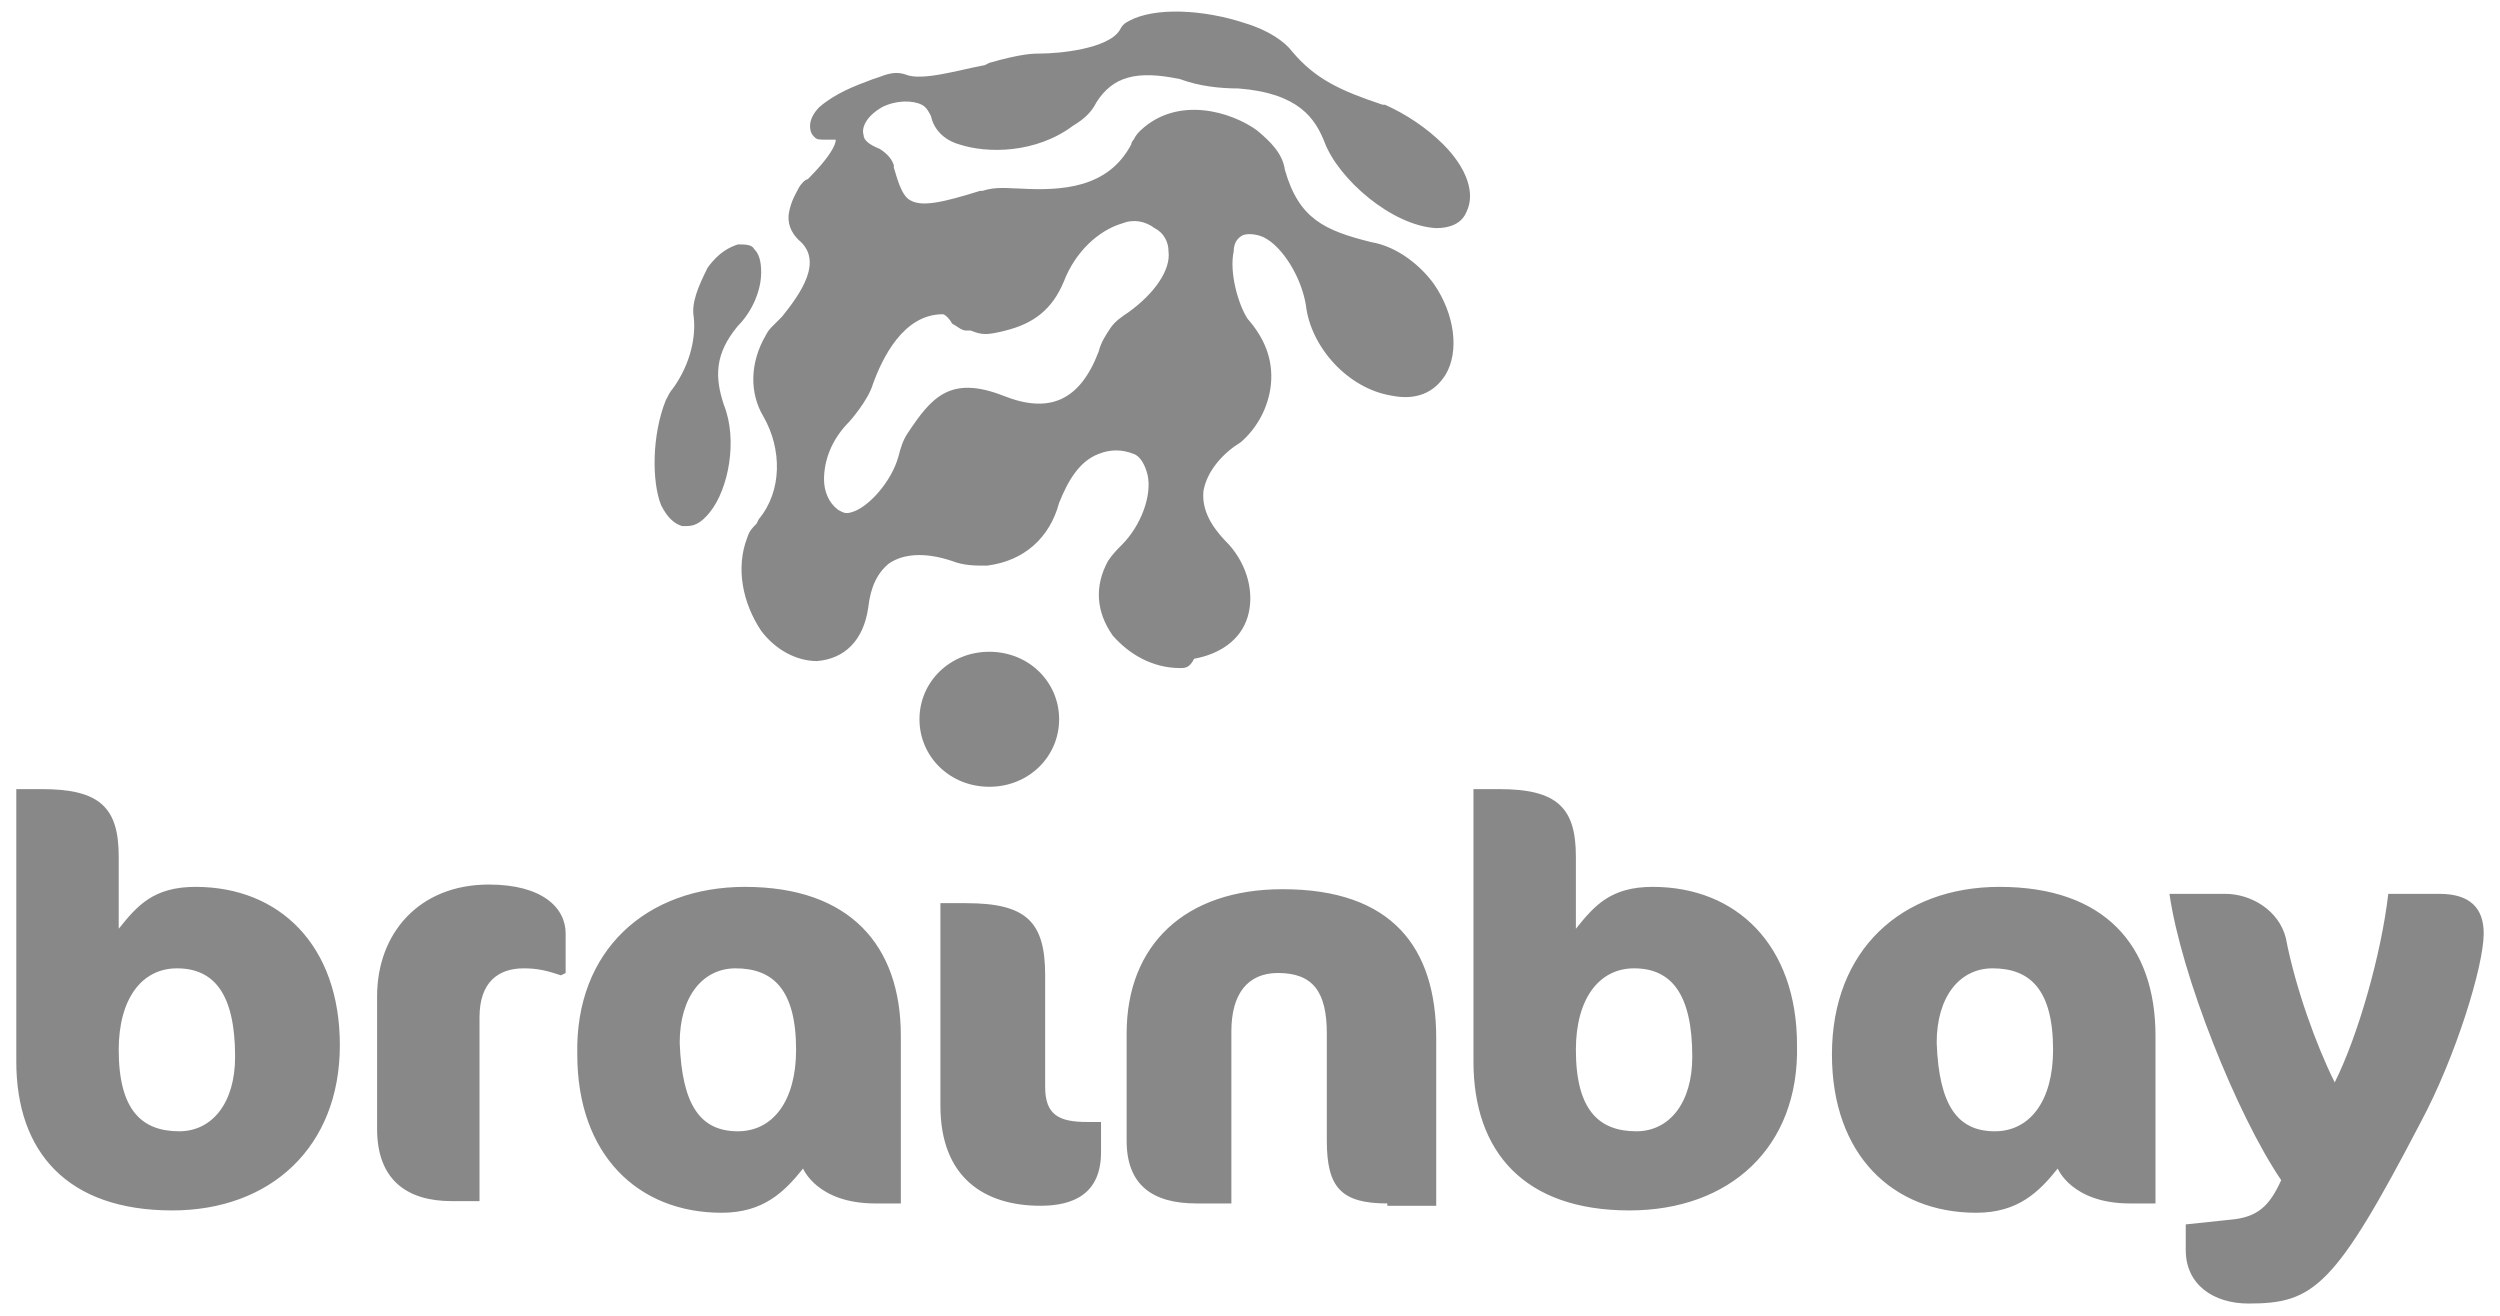
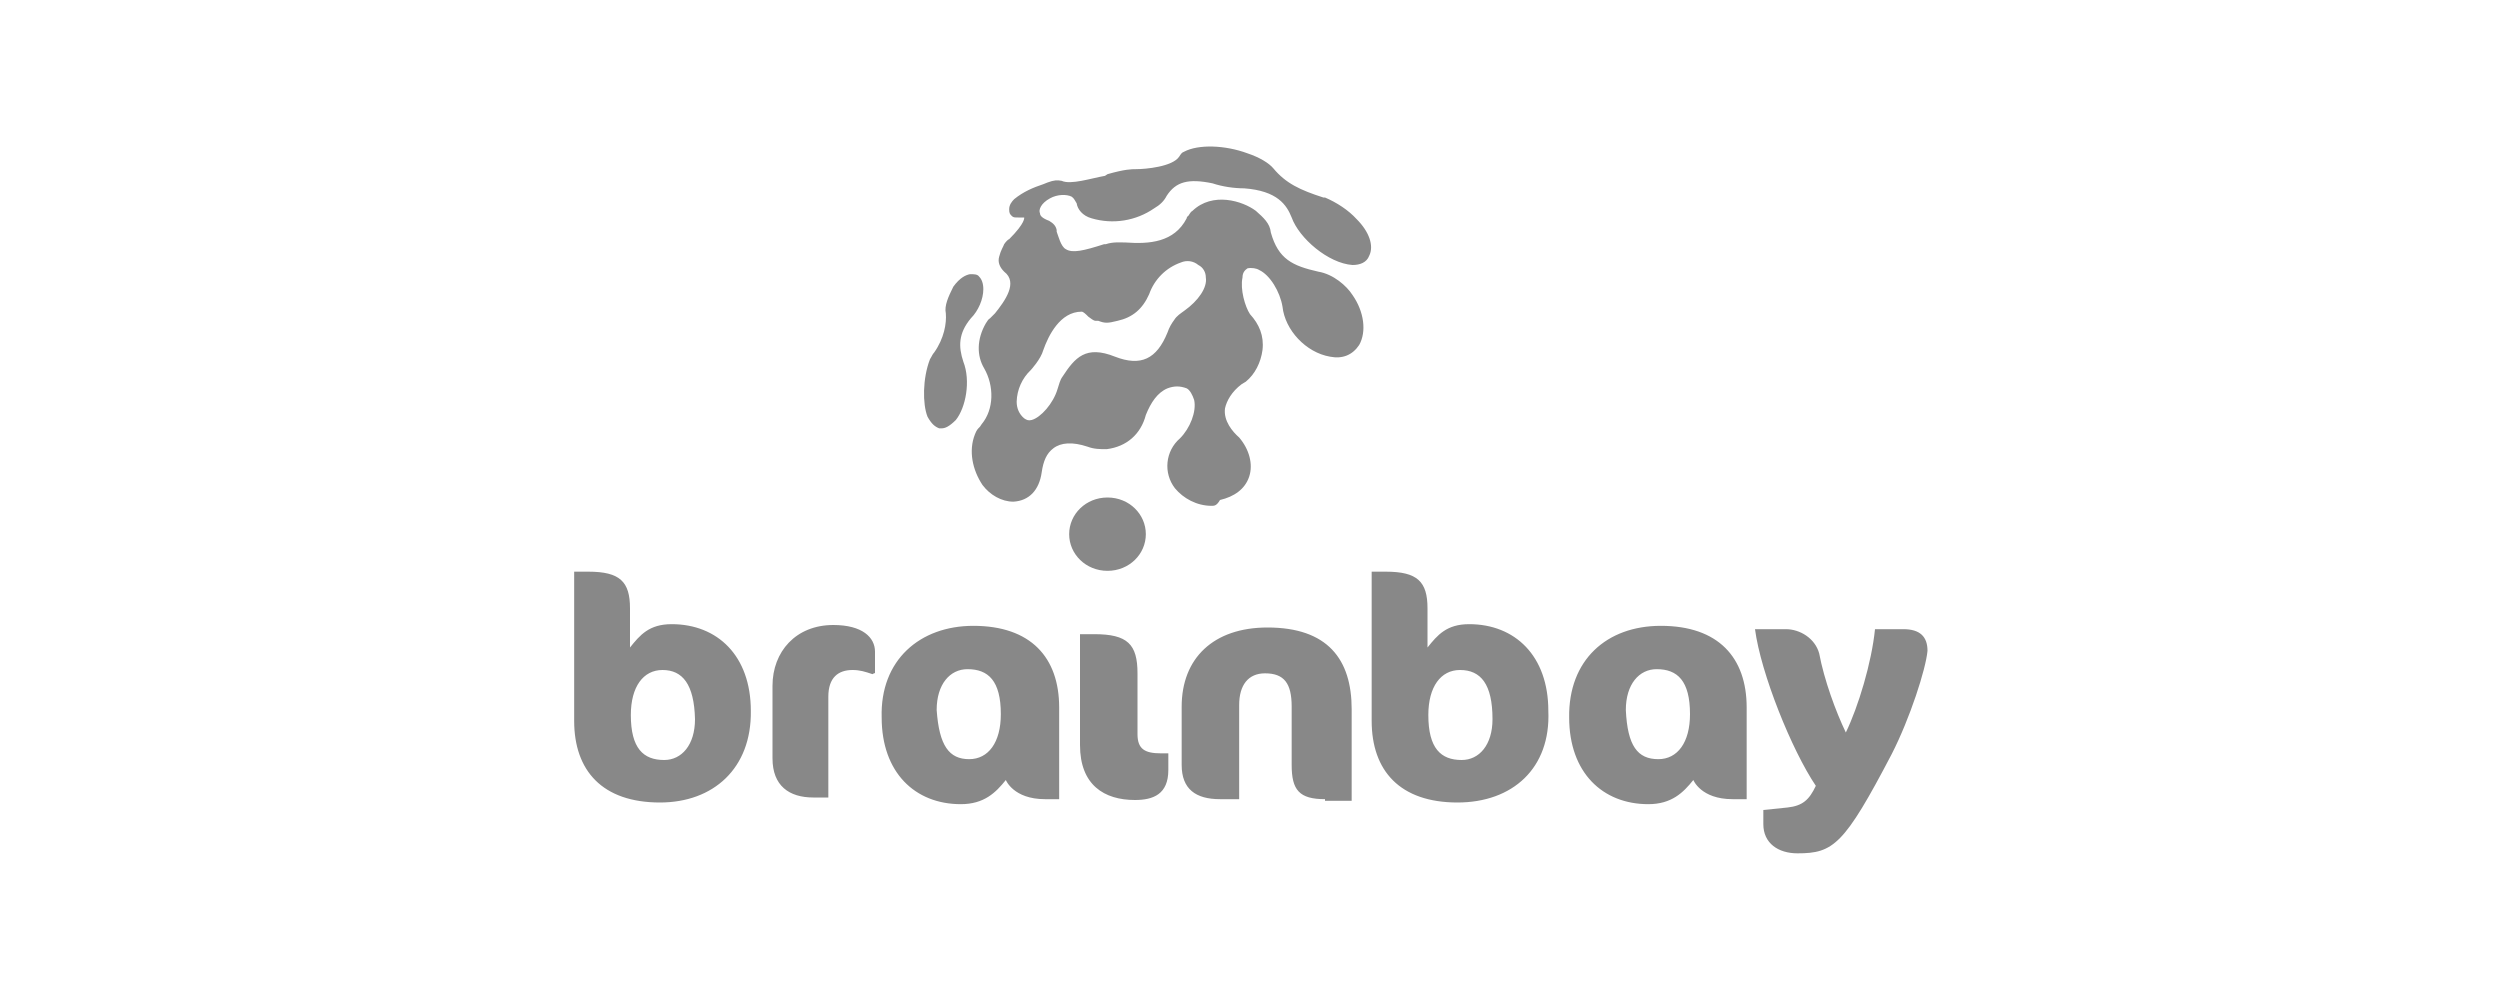
- <svg xmlns="http://www.w3.org/2000/svg" viewBox="0 0 107.4 56.5">
-   <g fill="#888888">
-     <path d="M7.6,41.6c-1.5,0-2.5,1.3-2.5,3.5c0,2.6,1,3.5,2.6,3.5c1.4,0,2.4-1.2,2.4-3.2C10.1,42.7,9.2,41.6,7.6,41.6M7.4,52c-4.5,0-6.7-2.5-6.7-6.4V33.9h1.1c2.5,0,3.3,0.8,3.3,2.9v3.1c0.8-1,1.5-1.8,3.3-1.8c3.6,0,6.2,2.5,6.2,6.8C14.6,49.3,11.6,52,7.4,52 M85.7,48.6c1.5,0,2.5-1.3,2.5-3.5c0-2.6-1-3.5-2.6-3.5c-1.4,0-2.4,1.2-2.4,3.2C83.3,47.5,84.1,48.6,85.7,48.6 M85.9,38.1c4.5,0,6.7,2.5,6.7,6.4v7.2h-1.1c-2.5,0-3.1-1.5-3.1-1.5c-0.8,1-1.7,1.9-3.5,1.9c-3.6,0-6.2-2.5-6.2-6.8C78.7,40.8,81.7,38.1,85.9,38.1 M31.7,48.6c1.5,0,2.5-1.3,2.5-3.5c0-2.6-1-3.5-2.6-3.5c-1.4,0-2.4,1.2-2.4,3.2C29.3,47.5,30.1,48.6,31.7,48.6 M32,38.1c4.5,0,6.7,2.5,6.7,6.4v7.2h-1.1c-2.5,0-3.1-1.5-3.1-1.5c-0.8,1-1.7,1.9-3.5,1.9c-3.6,0-6.2-2.5-6.2-6.8C24.7,40.8,27.8,38.1,32,38.1 M24.1,41.9c-0.6-0.2-1-0.3-1.6-0.3c-1.1,0-1.9,0.6-1.9,2.1v7.9h-1.2c-1.9,0-3.2-0.9-3.2-3.1v-5.7c0-2.7,1.8-4.8,4.8-4.8c2.3,0,3.3,1,3.3,2.1v1.7C24.3,41.8,24.1,41.9,24.1,41.9z M44.7,51.8c-2.4,0-4.3-1.2-4.3-4.3v-8.7h1.1c2.6,0,3.4,0.8,3.4,3.1v4.8c0,1.2,0.6,1.5,1.8,1.5h0.6v1.3C47.3,51.3,46.1,51.8,44.7,51.8 M59.6,51.7c-2,0-2.6-0.7-2.6-2.7v-4.6c0-1.8-0.6-2.6-2.1-2.6c-1.3,0-2,0.9-2,2.5v7.4h-1.5c-1.9,0-3-0.8-3-2.7v-4.6c0-3.8,2.5-6.2,6.7-6.2c4.7,0,6.6,2.5,6.6,6.4v7.2h-2.1L59.6,51.7z M70.2,41.6c-1.5,0-2.5,1.3-2.5,3.5c0,2.6,1,3.5,2.6,3.5c1.4,0,2.4-1.2,2.4-3.2C72.7,42.7,71.8,41.6,70.2,41.6 M70,52c-4.5,0-6.7-2.5-6.7-6.4V33.9h1.1c2.5,0,3.3,0.8,3.3,2.9v3.1c0.8-1,1.5-1.8,3.3-1.8c3.6,0,6.2,2.5,6.2,6.8C77.3,49.3,74.3,52,70,52 M104,48.2c-3.7,7.1-4.6,7.8-7.4,7.8c-1.5,0-2.7-0.8-2.7-2.3v-1.1l1.9-0.2c1.2-0.1,1.7-0.6,2.2-1.7c-1.9-2.8-4.3-8.8-4.8-12.3h2.4c1.1,0,2.3,0.7,2.6,1.9c0.4,2.1,1.3,4.6,2.1,6.2c1-2,2-5.5,2.3-8.1h2.2c1.3,0,1.9,0.6,1.9,1.7C106.7,41.5,105.5,45.4,104,48.2" />
-     <path d="M29.5,22.6h-0.2c-0.3-0.1-0.6-0.3-0.9-0.9c-0.4-1-0.4-3,0.2-4.5c0.1-0.2,0.2-0.4,0.3-0.5c0.8-1.1,1-2.3,0.9-3.1c-0.1-0.6,0.2-1.3,0.6-2.1c0.5-0.7,1-0.9,1.3-1c0.3,0,0.6,0,0.7,0.2c0.2,0.2,0.3,0.5,0.3,1c0,0.8-0.4,1.7-1,2.3c-1,1.2-1,2.2-0.6,3.4c0.6,1.5,0.2,3.6-0.6,4.6C30.1,22.5,29.8,22.6,29.5,22.6 M42.5,33.8c-1.7,0-3-1.3-3-2.9s1.3-2.9,3-2.9s3,1.3,3,2.9S44.2,33.8,42.5,33.8" />
-     <path d="M40.5,13.5c-1.7,0-2.6,1.9-3,3c-0.2,0.7-1,1.6-1,1.6c-0.8,0.8-1.1,1.7-1.1,2.5c0,0.5,0.2,1,0.6,1.3c0.2,0.1,0.3,0.2,0.6,0.1c0.7-0.2,1.7-1.3,2-2.4c0.1-0.4,0.2-0.7,0.4-1c1-1.5,1.8-2.5,4.1-1.6c2,0.8,3.3,0.2,4.1-1.9c0.1-0.4,0.3-0.7,0.5-1s0.5-0.5,0.8-0.7c1.1-0.8,1.8-1.8,1.7-2.6c0-0.4-0.2-0.8-0.6-1c-0.4-0.3-0.9-0.4-1.4-0.2c-1,0.3-2,1.2-2.5,2.5c-0.5,1.2-1.3,1.8-2.5,2.1c-0.8,0.2-1,0.2-1.5,0h-0.2c-0.2,0-0.4-0.2-0.6-0.3C40.8,13.7,40.6,13.5,40.5,13.5M50.7,28.7c-1.2,0-2.2-0.6-2.9-1.4c-0.7-1-0.8-2.1-0.2-3.2c0.2-0.3,0.4-0.5,0.6-0.7c0.8-0.8,1.3-2.1,1.1-3c-0.1-0.4-0.3-0.8-0.6-0.9c-0.5-0.2-1-0.2-1.5,0c-0.8,0.3-1.3,1.1-1.7,2.1c-0.4,1.5-1.5,2.5-3.1,2.7c-0.5,0-1,0-1.5-0.2c-1.2-0.4-2.1-0.3-2.7,0.1c-0.5,0.4-0.8,1-0.9,1.9c-0.2,1.4-1,2.2-2.2,2.3c-0.9,0-1.8-0.5-2.4-1.3c-0.8-1.2-1.1-2.7-0.6-4c0.1-0.3,0.2-0.4,0.4-0.6l0.1-0.2c1-1.2,1-3,0.2-4.4c-0.6-1-0.6-2.3,0.1-3.5c0.1-0.2,0.2-0.3,0.3-0.4l0.2-0.2l0.2-0.2c0.8-1,1.8-2.4,0.7-3.3C34,10,33.8,9.6,33.9,9.1s0.3-0.8,0.4-1c0.1-0.2,0.3-0.4,0.4-0.4C36,6.4,35.9,6,35.9,6h-0.3h-0.1c-0.3,0-0.4,0-0.5-0.1s-0.2-0.2-0.2-0.5s0.2-0.6,0.4-0.8c0.7-0.6,1.5-0.9,2.3-1.2l0.3-0.1c0.5-0.2,0.8-0.2,1.1-0.1c0.7,0.3,2.3-0.2,3.4-0.4l0.2-0.1c1.4-0.4,1.9-0.4,2.2-0.4c0.8,0,2.9-0.2,3.4-1c0.1-0.2,0.2-0.3,0.4-0.4c1.1-0.6,3.2-0.5,5,0.1c1,0.3,1.7,0.8,2,1.2c1,1.2,2.1,1.7,3.9,2.3h0.1c0.9,0.4,1.8,1,2.5,1.7c1,1,1.4,2.1,1,2.9c-0.2,0.5-0.7,0.7-1.3,0.7c-1.9-0.1-4.2-2.1-4.8-3.7c-0.4-1-1.1-2.1-3.7-2.3c-0.8,0-1.7-0.1-2.5-0.4c-1.9-0.4-2.9-0.1-3.6,1c-0.2,0.4-0.5,0.7-1,1c-1.6,1.2-3.7,1.2-4.9,0.8C40.5,6,40.1,5.5,40,5c-0.1-0.2-0.2-0.4-0.4-0.5c-0.4-0.2-1.1-0.2-1.7,0.1C37.2,5,37,5.5,37.1,5.8c0,0.2,0.2,0.4,0.7,0.6c0.3,0.2,0.5,0.4,0.6,0.7v0.1c0.1,0.3,0.3,1.2,0.7,1.4c0.5,0.3,1.4,0.1,3-0.4h0.1c0.6-0.2,1.2-0.1,1.6-0.1c1.8,0.1,3.8,0,4.8-1.9c0-0.1,0.1-0.2,0.1-0.2c0.1-0.2,0.2-0.3,0.3-0.4c1.6-1.5,3.9-0.8,5,0c0.6,0.5,1.1,1,1.2,1.7c0.6,2.1,1.7,2.6,3.7,3.1c1.2,0.2,2.2,1.1,2.7,1.8c0.9,1.3,1.1,2.9,0.5,3.9c-0.5,0.8-1.3,1.1-2.3,0.9c-1.9-0.3-3.5-2.1-3.7-3.9c-0.2-1.2-1-2.5-1.8-2.9c-0.2-0.1-0.6-0.2-0.9-0.1c-0.2,0.1-0.4,0.3-0.4,0.7c-0.2,0.9,0.2,2.3,0.6,2.9c0.7,0.8,1.1,1.7,1,2.8c-0.1,1-0.6,1.9-1.3,2.5L53,19.2c-0.8,0.6-1.2,1.3-1.3,1.9c-0.1,1,0.6,1.8,1.1,2.3c0.8,0.9,1.1,2.1,0.8,3.1s-1.2,1.6-2.3,1.8C51.1,28.7,50.9,28.7,50.7,28.7" />
-   </g>
+ <svg xmlns="http://www.w3.org/2000/svg" viewBox="0 0 300 120">
+   <path fill="#888" d="M79.5 80.4c-2.3 0-3.8 2-3.8 5.4 0 4 1.5 5.4 4 5.4 2.1 0 3.7-1.8 3.7-4.9-.1-4.2-1.5-5.9-3.9-5.9m-.3 15.9c-6.9 0-10.3-3.8-10.3-9.8V68.6h1.7c3.8 0 5 1.2 5 4.4v4.7c1.2-1.5 2.3-2.8 5-2.8 5.5 0 9.5 3.8 9.5 10.4.1 6.9-4.5 11-10.9 11M199 91.1c2.3 0 3.8-2 3.8-5.4 0-4-1.5-5.4-4-5.4-2.1 0-3.7 1.8-3.7 4.9.2 4.3 1.4 5.9 3.9 5.9m.3-16c6.9 0 10.3 3.8 10.3 9.8v11h-1.7c-3.8 0-4.7-2.3-4.7-2.3-1.2 1.5-2.6 2.9-5.4 2.9-5.5 0-9.5-3.8-9.5-10.4-.1-6.9 4.5-11 11-11m-83 16c2.3 0 3.8-2 3.8-5.4 0-4-1.5-5.4-4-5.4-2.1 0-3.7 1.8-3.7 4.9.3 4.3 1.5 5.9 3.9 5.9m.5-16c6.9 0 10.3 3.8 10.3 9.8v11h-1.7c-3.8 0-4.7-2.3-4.7-2.3-1.2 1.5-2.6 2.9-5.4 2.9-5.5 0-9.5-3.8-9.5-10.4-.2-6.9 4.6-11 11-11m-12.1 5.8c-.9-.3-1.5-.5-2.4-.5-1.7 0-2.9.9-2.9 3.2v12.1h-1.8c-2.9 0-4.9-1.4-4.9-4.7v-8.7c0-4.1 2.8-7.3 7.3-7.3 3.5 0 5 1.5 5 3.2v2.6c0-.1-.3.1-.3.1zM136.2 96c-3.7 0-6.6-1.8-6.6-6.6V76.1h1.7c4 0 5.2 1.2 5.2 4.7v7.3c0 1.8.9 2.3 2.8 2.3h.9v2c0 2.9-1.8 3.6-4 3.6m22.8-.1c-3.1 0-4-1.1-4-4.1v-7c0-2.8-.9-4-3.2-4-2 0-3.1 1.4-3.1 3.8v11.3h-2.3c-2.9 0-4.6-1.2-4.6-4.1v-7c0-5.8 3.8-9.5 10.3-9.5 7.2 0 10.1 3.8 10.1 9.8v11H159v-.2zm16.2-15.5c-2.3 0-3.8 2-3.8 5.4 0 4 1.5 5.4 4 5.4 2.1 0 3.7-1.8 3.7-4.9 0-4.2-1.4-5.9-3.9-5.9m-.3 15.9c-6.9 0-10.3-3.8-10.3-9.8V68.6h1.7c3.8 0 5 1.2 5 4.4v4.7c1.2-1.5 2.3-2.8 5-2.8 5.5 0 9.5 3.8 9.5 10.4.3 6.9-4.3 11-10.9 11m52.1-5.8c-5.7 10.9-7 11.9-11.3 11.9-2.3 0-4.1-1.2-4.1-3.5v-1.7l2.9-.3c1.8-.2 2.6-.9 3.4-2.6-2.9-4.3-6.6-13.5-7.3-18.8h3.7c1.7 0 3.5 1.1 4 2.9.6 3.2 2 7 3.2 9.5 1.5-3.1 3.1-8.4 3.5-12.4h3.4c2 0 2.9.9 2.9 2.6-.2 2.2-2.1 8.1-4.3 12.4M113 51.4h-.3c-.5-.2-.9-.5-1.4-1.4-.6-1.5-.6-4.6.3-6.9.2-.3.3-.6.5-.8 1.2-1.7 1.5-3.5 1.4-4.7-.2-.9.3-2 .9-3.2.8-1.1 1.5-1.4 2-1.5.5 0 .9 0 1.1.3.3.3.5.8.5 1.5 0 1.2-.6 2.6-1.5 3.5-1.5 1.8-1.5 3.4-.9 5.2.9 2.3.3 5.5-.9 7-.8.8-1.3 1-1.7 1m19.9 17.1c-2.6 0-4.6-2-4.6-4.4 0-2.4 2-4.4 4.6-4.4 2.6 0 4.6 2 4.6 4.4 0 2.4-2 4.4-4.6 4.4" />
+   <path fill="#888" d="M129.8 37.4c-2.6 0-4 2.9-4.6 4.6-.3 1.1-1.5 2.4-1.5 2.4a5.44 5.44 0 0 0-1.7 3.8c0 .8.3 1.5.9 2 .3.2.5.3.9.2 1.1-.3 2.6-2 3.1-3.7.2-.6.3-1.1.6-1.5 1.5-2.3 2.8-3.8 6.3-2.4 3.1 1.2 5 .3 6.3-2.9.2-.6.5-1.1.8-1.5.3-.5.8-.8 1.2-1.1 1.7-1.2 2.8-2.8 2.6-4 0-.6-.3-1.2-.9-1.5-.6-.5-1.4-.6-2.1-.3a6.2 6.2 0 0 0-3.8 3.8c-.8 1.8-2 2.8-3.8 3.2-1.2.3-1.5.3-2.3 0h-.3c-.3 0-.6-.3-.9-.5-.3-.3-.6-.6-.8-.6m15.6 23.3c-1.8 0-3.4-.9-4.4-2.1a4.38 4.38 0 0 1 .6-6c1.2-1.2 2-3.2 1.7-4.6-.2-.6-.5-1.2-.9-1.4-.8-.3-1.5-.3-2.3 0-1.2.5-2 1.7-2.6 3.2-.6 2.3-2.3 3.8-4.7 4.1-.8 0-1.5 0-2.3-.3-1.8-.6-3.2-.5-4.1.2-.8.6-1.2 1.5-1.4 2.9-.3 2.1-1.5 3.4-3.4 3.5-1.4 0-2.8-.8-3.7-2-1.2-1.8-1.7-4.1-.9-6.1.2-.5.3-.6.6-.9l.2-.3c1.5-1.8 1.5-4.6.3-6.7-.9-1.5-.9-3.5.2-5.4.2-.3.3-.5.5-.6l.3-.3.3-.3c1.2-1.5 2.8-3.7 1.1-5-.5-.5-.8-1.1-.6-1.8.2-.8.5-1.2.6-1.5.2-.3.5-.6.6-.6 2-2 1.8-2.6 1.8-2.6h-.7c-.5 0-.6 0-.8-.2-.2-.2-.3-.3-.3-.8s.3-.9.6-1.2c1.1-.9 2.3-1.4 3.5-1.8l.5-.2c.8-.3 1.2-.3 1.7-.2 1.1.5 3.5-.3 5.2-.6l.3-.2c2.1-.6 2.9-.6 3.4-.6 1.2 0 4.4-.3 5.2-1.5.2-.3.3-.5.6-.6 1.7-.9 4.9-.8 7.6.2 1.5.5 2.6 1.2 3.1 1.8 1.5 1.8 3.2 2.6 6 3.5h.2c1.4.6 2.8 1.5 3.8 2.6 1.5 1.5 2.1 3.2 1.5 4.4-.3.8-1.1 1.1-2 1.1-2.9-.2-6.4-3.2-7.3-5.7-.6-1.5-1.7-3.2-5.7-3.5-1.2 0-2.6-.2-3.8-.6-2.9-.6-4.4-.2-5.5 1.5-.3.6-.8 1.1-1.5 1.5a8.8 8.8 0 0 1-7.5 1.2c-1.1-.3-1.7-1.1-1.8-1.8-.2-.3-.3-.6-.6-.8-.6-.3-1.7-.3-2.6.2-1.1.6-1.4 1.4-1.2 1.8 0 .3.3.6 1.1.9.5.3.8.6.9 1.1v.2c.2.5.5 1.8 1.1 2.1.8.5 2.1.2 4.6-.6h.2c.9-.3 1.8-.2 2.4-.2 2.8.2 5.8 0 7.3-2.9 0-.2.2-.3.2-.3.2-.3.3-.5.5-.6 2.4-2.3 6-1.2 7.6 0 .9.8 1.7 1.5 1.8 2.6.9 3.2 2.6 4 5.7 4.7 1.8.3 3.4 1.7 4.1 2.8 1.4 2 1.7 4.4.8 6-.8 1.2-2 1.7-3.5 1.4-2.9-.5-5.4-3.2-5.7-6-.3-1.8-1.5-3.8-2.8-4.4-.3-.2-.9-.3-1.4-.2-.3.2-.6.5-.6 1.1-.3 1.4.3 3.5.9 4.4 1.1 1.2 1.7 2.6 1.5 4.3-.2 1.5-.9 2.9-2 3.8l-.5.3c-1.2.9-1.8 2-2 2.9-.2 1.5.9 2.8 1.7 3.5 1.2 1.4 1.7 3.2 1.2 4.7s-1.8 2.4-3.5 2.8c-.4.7-.7.7-1 .7" />
</svg>
